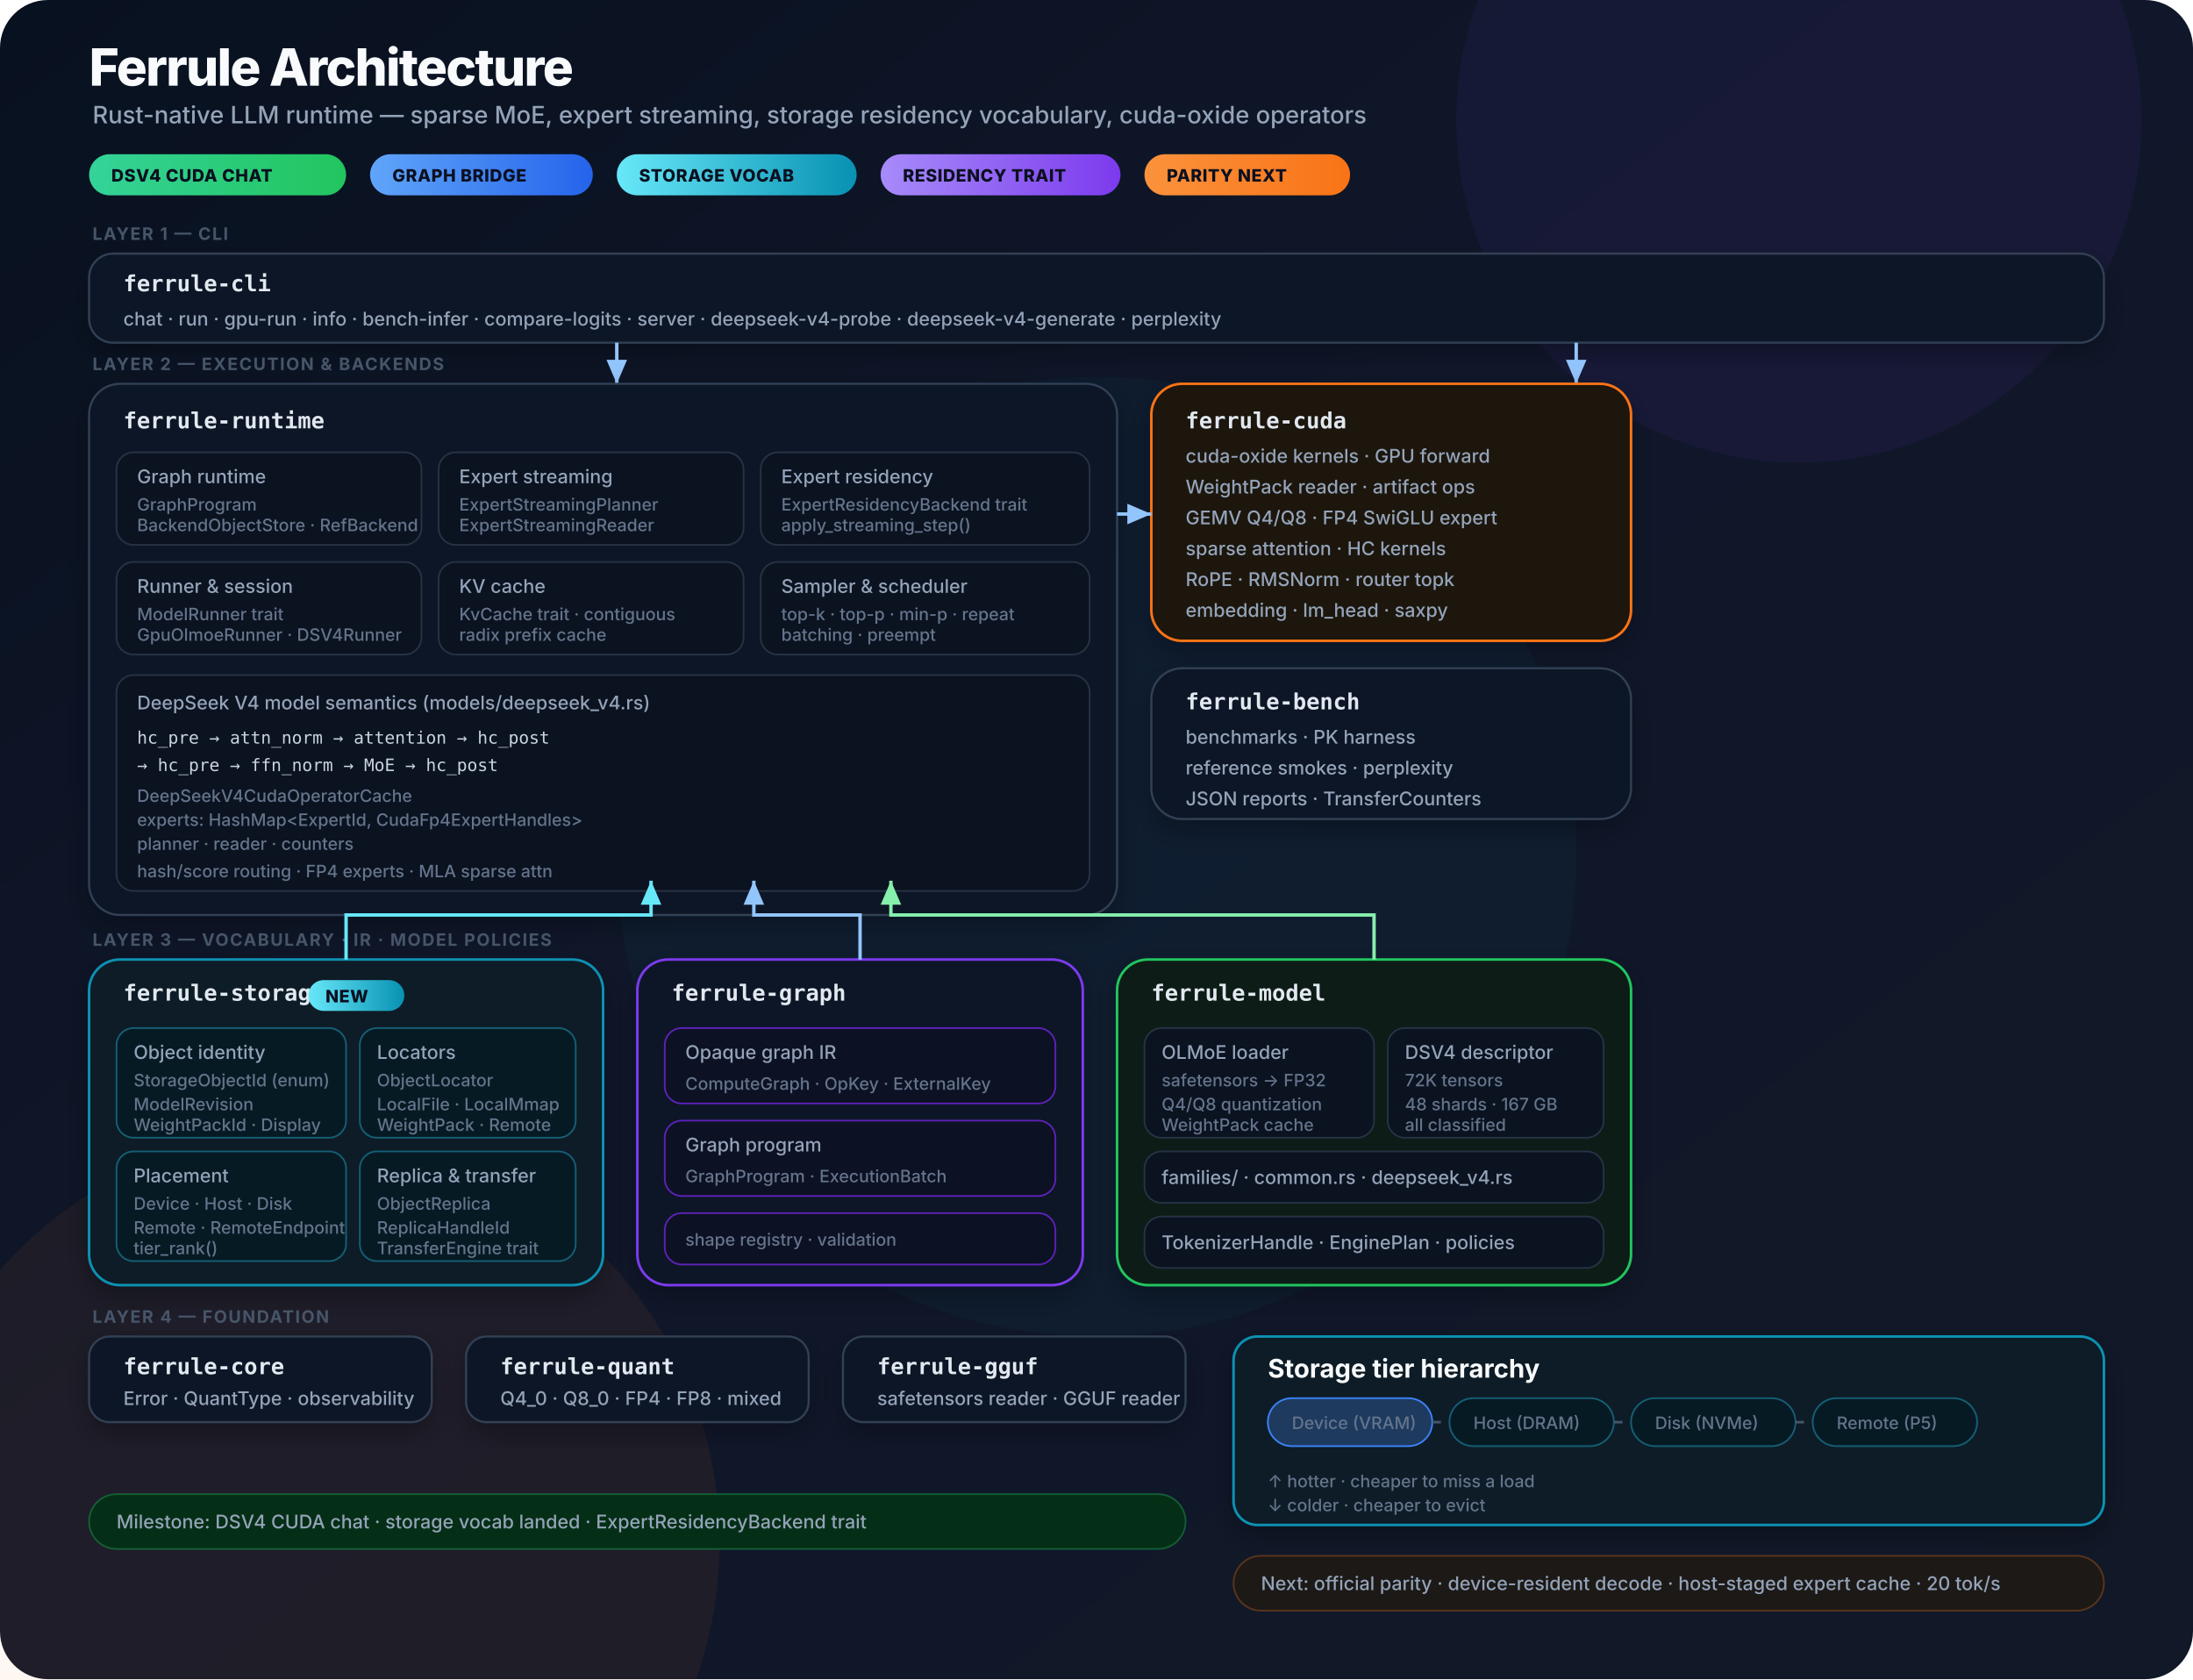
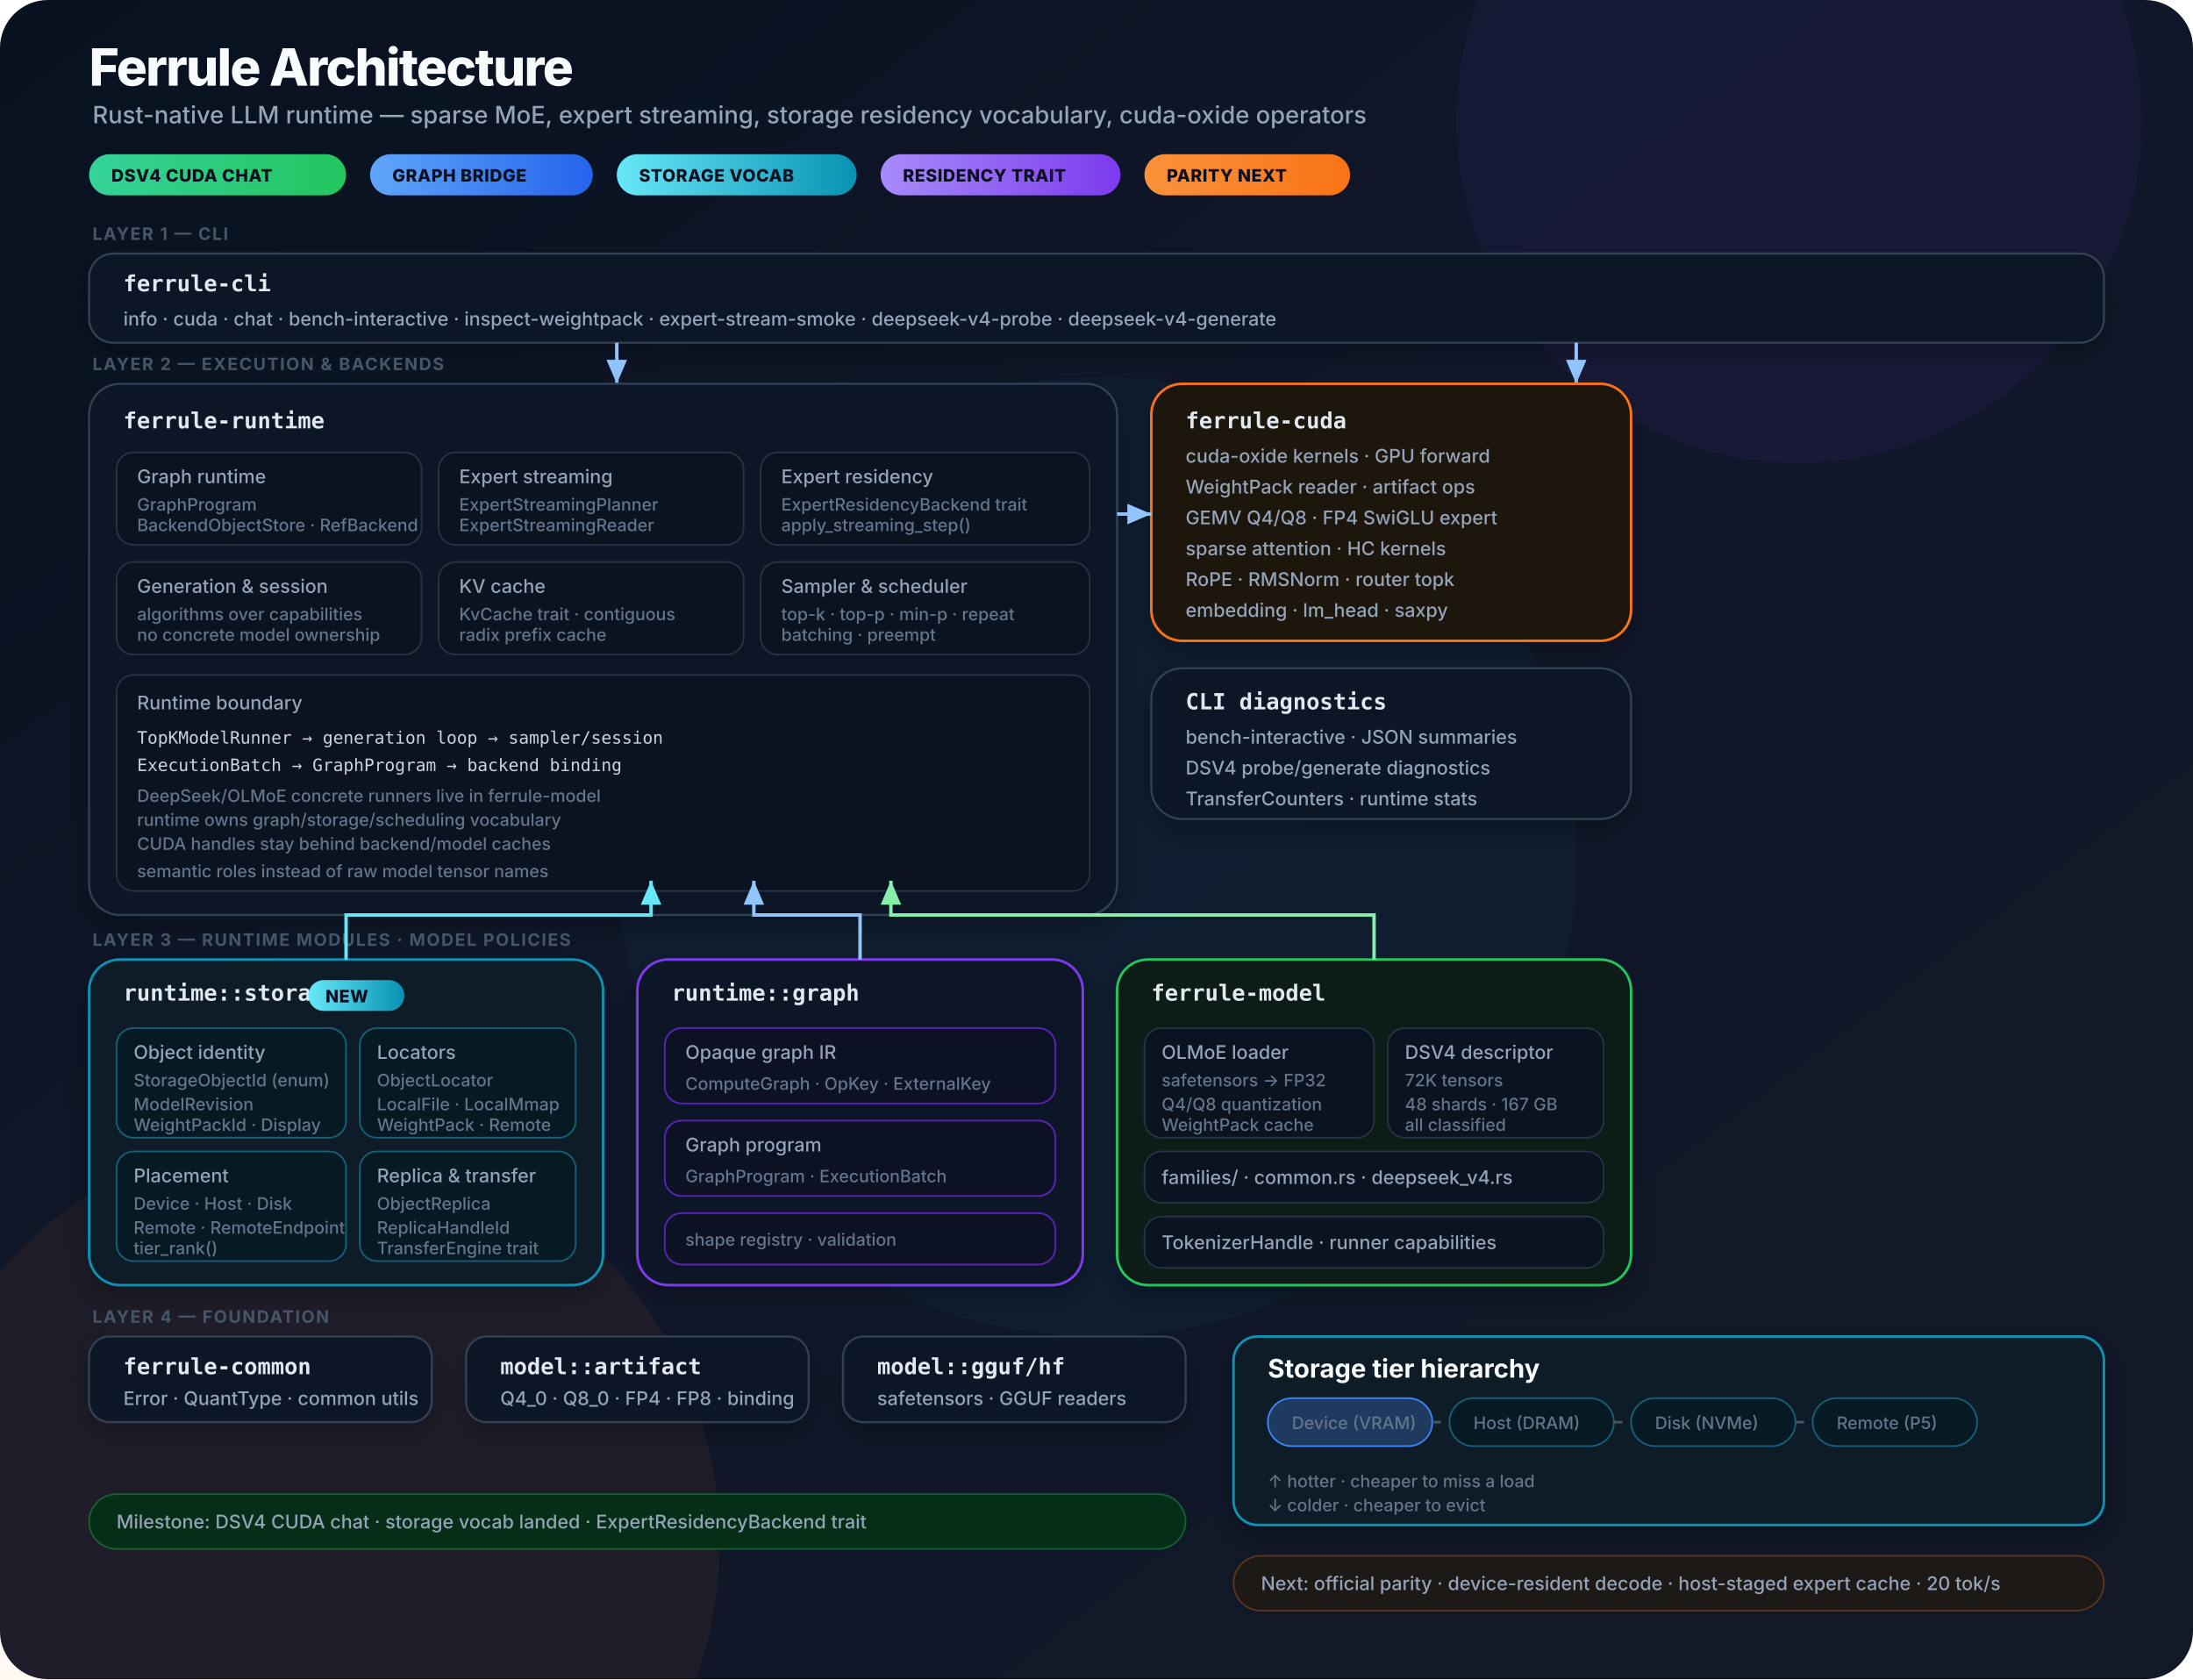
<svg xmlns="http://www.w3.org/2000/svg" width="1280" height="980" viewBox="0 0 1280 980" role="img" aria-labelledby="title desc">
  <defs>
    <linearGradient id="bg" x1="0" x2="1" y1="0" y2="1">
      <stop offset="0" stop-color="#08111f" />
      <stop offset="0.45" stop-color="#10172a" />
      <stop offset="1" stop-color="#111827" />
    </linearGradient>
    <linearGradient id="orange" x1="0" x2="1">
      <stop offset="0" stop-color="#fb923c" />
      <stop offset="1" stop-color="#f97316" />
    </linearGradient>
    <linearGradient id="green" x1="0" x2="1">
      <stop offset="0" stop-color="#34d399" />
      <stop offset="1" stop-color="#22c55e" />
    </linearGradient>
    <linearGradient id="blue" x1="0" x2="1">
      <stop offset="0" stop-color="#60a5fa" />
      <stop offset="1" stop-color="#2563eb" />
    </linearGradient>
    <linearGradient id="violet" x1="0" x2="1">
      <stop offset="0" stop-color="#a78bfa" />
      <stop offset="1" stop-color="#7c3aed" />
    </linearGradient>
    <linearGradient id="cyan" x1="0" x2="1">
      <stop offset="0" stop-color="#67e8f9" />
      <stop offset="1" stop-color="#0891b2" />
    </linearGradient>
    <filter id="shadow" x="-15%" y="-20%" width="130%" height="150%">
      <feDropShadow dx="0" dy="6" stdDeviation="8" flood-color="#000000" flood-opacity="0.28" />
    </filter>
    <marker id="arrow" markerWidth="10" markerHeight="10" refX="9" refY="5" orient="auto" markerUnits="strokeWidth">
      <path d="M2,2 L9,5 L2,8 Z" fill="#93c5fd" />
    </marker>
    <marker id="arrowGreen" markerWidth="10" markerHeight="10" refX="9" refY="5" orient="auto" markerUnits="strokeWidth">
      <path d="M2,2 L9,5 L2,8 Z" fill="#86efac" />
    </marker>
    <marker id="arrowCyan" markerWidth="10" markerHeight="10" refX="9" refY="5" orient="auto" markerUnits="strokeWidth">
      <path d="M2,2 L9,5 L2,8 Z" fill="#67e8f9" />
    </marker>
    <style>
      .bg { fill: url(#bg); }
      .title { fill: #f8fafc; font: 800 30px ui-sans-serif, system-ui, -apple-system, BlinkMacSystemFont, "Segoe UI", sans-serif; letter-spacing: -0.03em; }
      .subtitle { fill: #94a3b8; font: 500 14px ui-sans-serif, system-ui, -apple-system, BlinkMacSystemFont, "Segoe UI", sans-serif; }
      .label { fill: #f8fafc; font: 700 15px ui-sans-serif, system-ui, -apple-system, BlinkMacSystemFont, "Segoe UI", sans-serif; }
      .crateName { fill: #e2e8f0; font: 700 13px ui-monospace, SFMono-Regular, Menlo, Monaco, Consolas, monospace; }
      .small { fill: #94a3b8; font: 500 11px ui-sans-serif, system-ui, -apple-system, BlinkMacSystemFont, "Segoe UI", sans-serif; }
      .tiny { fill: #64748b; font: 500 10px ui-sans-serif, system-ui, -apple-system, BlinkMacSystemFont, "Segoe UI", sans-serif; }
      .mono { fill: #cbd5e1; font: 500 10px ui-monospace, SFMono-Regular, Menlo, Monaco, Consolas, monospace; }
      .pillText { fill: #0b1020; font: 800 10px ui-sans-serif, system-ui, -apple-system, BlinkMacSystemFont, "Segoe UI", sans-serif; letter-spacing: .03em; }
      .card { fill: #111827; stroke: #334155; stroke-width: 1.2; filter: url(#shadow); }
      .cardStorage { fill: #0c1a26; stroke: #0891b2; stroke-width: 1.5; filter: url(#shadow); }
      .cardGraph { fill: #0f1326; stroke: #7c3aed; stroke-width: 1.5; filter: url(#shadow); }
      .cardModel { fill: #0d1a14; stroke: #22c55e; stroke-width: 1.5; filter: url(#shadow); }
      .cardCuda { fill: #1a1208; stroke: #f97316; stroke-width: 1.5; filter: url(#shadow); }
      .soft { fill: #0b1220; stroke: #263244; stroke-width: 1; }
      .softStorage { fill: #061a24; stroke: #155e75; stroke-width: 1; }
      .softGraph { fill: #0d1124; stroke: #5b21b6; stroke-width: 1; }
      .arrow { stroke: #93c5fd; stroke-width: 2; fill: none; marker-end: url(#arrow); }
      .arrowGreen { stroke: #86efac; stroke-width: 2; fill: none; marker-end: url(#arrowGreen); }
      .arrowCyan { stroke: #67e8f9; stroke-width: 2; fill: none; marker-end: url(#arrowCyan); }
      .arrowDim { stroke: #475569; stroke-width: 1.5; fill: none; stroke-dasharray: 5 5; }
      .layerLabel { fill: #475569; font: 700 10px ui-sans-serif, system-ui, -apple-system, BlinkMacSystemFont, "Segoe UI", sans-serif; letter-spacing: .08em; text-transform: uppercase; }
    </style>
  </defs>
  <rect class="bg" x="0" y="0" width="1280" height="980" rx="28" />
  <circle cx="1050" cy="70" r="200" fill="#7c3aed" opacity="0.07" />
  <circle cx="180" cy="900" r="240" fill="#f97316" opacity="0.06" />
  <circle cx="640" cy="500" r="280" fill="#0891b2" opacity="0.05" />
  <text x="52" y="50" class="title">Ferrule Architecture</text>
  <text x="54" y="72" class="subtitle">Rust-native LLM runtime — sparse MoE, expert streaming, storage residency vocabulary, cuda-oxide operators</text>
  <rect x="52" y="90" width="150" height="24" rx="12" fill="url(#green)" />
  <text x="65" y="106" class="pillText">DSV4 CUDA CHAT</text>
  <rect x="216" y="90" width="130" height="24" rx="12" fill="url(#blue)" />
  <text x="229" y="106" class="pillText">GRAPH BRIDGE</text>
  <rect x="360" y="90" width="140" height="24" rx="12" fill="url(#cyan)" />
  <text x="373" y="106" class="pillText">STORAGE VOCAB</text>
  <rect x="514" y="90" width="140" height="24" rx="12" fill="url(#violet)" />
  <text x="527" y="106" class="pillText">RESIDENCY TRAIT</text>
  <rect x="668" y="90" width="120" height="24" rx="12" fill="url(#orange)" />
  <text x="681" y="106" class="pillText">PARITY NEXT</text>
  <text x="54" y="140" class="layerLabel">LAYER 1 — CLI</text>
  <rect class="card" x="52" y="148" width="1176" height="52" rx="14" />
  <text x="72" y="170" class="crateName">ferrule-cli</text>
-   <text x="72" y="190" class="small">chat · run · gpu-run · info · bench-infer · compare-logits · server · deepseek-v4-probe · deepseek-v4-generate · perplexity</text>
+   <text x="72" y="190" class="small">info · cuda · chat · bench-interactive · inspect-weightpack · expert-stream-smoke · deepseek-v4-probe · deepseek-v4-generate</text>
  <path class="arrow" d="M360 200 L360 224" />
  <path class="arrow" d="M920 200 L920 224" />
  <text x="54" y="216" class="layerLabel">LAYER 2 — EXECUTION &amp; BACKENDS</text>
  <rect class="card" x="52" y="224" width="600" height="310" rx="18" />
  <text x="72" y="250" class="crateName">ferrule-runtime</text>
  <rect class="soft" x="68" y="264" width="178" height="54" rx="10" />
  <text x="80" y="282" class="small">Graph runtime</text>
  <text x="80" y="298" class="tiny">GraphProgram</text>
  <text x="80" y="310" class="tiny">BackendObjectStore · RefBackend</text>
  <rect class="soft" x="256" y="264" width="178" height="54" rx="10" />
  <text x="268" y="282" class="small">Expert streaming</text>
  <text x="268" y="298" class="tiny">ExpertStreamingPlanner</text>
  <text x="268" y="310" class="tiny">ExpertStreamingReader</text>
  <rect class="soft" x="444" y="264" width="192" height="54" rx="10" />
  <text x="456" y="282" class="small">Expert residency</text>
  <text x="456" y="298" class="tiny">ExpertResidencyBackend trait</text>
  <text x="456" y="310" class="tiny">apply_streaming_step()</text>
  <rect class="soft" x="68" y="328" width="178" height="54" rx="10" />
-   <text x="80" y="346" class="small">Runner &amp; session</text>
-   <text x="80" y="362" class="tiny">ModelRunner trait</text>
-   <text x="80" y="374" class="tiny">GpuOlmoeRunner · DSV4Runner</text>
+   <text x="80" y="346" class="small">Generation &amp; session</text>
+   <text x="80" y="362" class="tiny">algorithms over capabilities</text>
+   <text x="80" y="374" class="tiny">no concrete model ownership</text>
  <rect class="soft" x="256" y="328" width="178" height="54" rx="10" />
  <text x="268" y="346" class="small">KV cache</text>
  <text x="268" y="362" class="tiny">KvCache trait · contiguous</text>
  <text x="268" y="374" class="tiny">radix prefix cache</text>
  <rect class="soft" x="444" y="328" width="192" height="54" rx="10" />
  <text x="456" y="346" class="small">Sampler &amp; scheduler</text>
  <text x="456" y="362" class="tiny">top-k · top-p · min-p · repeat</text>
  <text x="456" y="374" class="tiny">batching · preempt</text>
  <rect class="soft" x="68" y="394" width="568" height="126" rx="10" />
-   <text x="80" y="414" class="small">DeepSeek V4 model semantics (models/deepseek_v4.rs)</text>
-   <text x="80" y="434" class="mono">hc_pre → attn_norm → attention → hc_post</text>
-   <text x="80" y="450" class="mono">→ hc_pre → ffn_norm → MoE → hc_post</text>
-   <text x="80" y="468" class="tiny">DeepSeekV4CudaOperatorCache</text>
-   <text x="80" y="482" class="tiny">experts: HashMap&lt;ExpertId, CudaFp4ExpertHandles&gt;</text>
-   <text x="80" y="496" class="tiny">planner · reader · counters</text>
-   <text x="80" y="512" class="tiny">hash/score routing · FP4 experts · MLA sparse attn</text>
+   <text x="80" y="414" class="small">Runtime boundary</text>
+   <text x="80" y="434" class="mono">TopKModelRunner → generation loop → sampler/session</text>
+   <text x="80" y="450" class="mono">ExecutionBatch → GraphProgram → backend binding</text>
+   <text x="80" y="468" class="tiny">DeepSeek/OLMoE concrete runners live in ferrule-model</text>
+   <text x="80" y="482" class="tiny">runtime owns graph/storage/scheduling vocabulary</text>
+   <text x="80" y="496" class="tiny">CUDA handles stay behind backend/model caches</text>
+   <text x="80" y="512" class="tiny">semantic roles instead of raw model tensor names</text>
  <rect class="cardCuda" x="672" y="224" width="280" height="150" rx="18" />
  <text x="692" y="250" class="crateName">ferrule-cuda</text>
  <text x="692" y="270" class="small">cuda-oxide kernels · GPU forward</text>
  <text x="692" y="288" class="small">WeightPack reader · artifact ops</text>
  <text x="692" y="306" class="small">GEMV Q4/Q8 · FP4 SwiGLU expert</text>
  <text x="692" y="324" class="small">sparse attention · HC kernels</text>
  <text x="692" y="342" class="small">RoPE · RMSNorm · router topk</text>
  <text x="692" y="360" class="small">embedding · lm_head · saxpy</text>
  <rect class="card" x="672" y="390" width="280" height="88" rx="18" />
-   <text x="692" y="414" class="crateName">ferrule-bench</text>
-   <text x="692" y="434" class="small">benchmarks · PK harness</text>
-   <text x="692" y="452" class="small">reference smokes · perplexity</text>
-   <text x="692" y="470" class="small">JSON reports · TransferCounters</text>
+   <text x="692" y="414" class="crateName">CLI diagnostics</text>
+   <text x="692" y="434" class="small">bench-interactive · JSON summaries</text>
+   <text x="692" y="452" class="small">DSV4 probe/generate diagnostics</text>
+   <text x="692" y="470" class="small">TransferCounters · runtime stats</text>
  <path class="arrow" d="M652 300 L672 300" />
-   <text x="54" y="552" class="layerLabel">LAYER 3 — VOCABULARY · IR · MODEL POLICIES</text>
+   <text x="54" y="552" class="layerLabel">LAYER 3 — RUNTIME MODULES · MODEL POLICIES</text>
  <rect class="cardStorage" x="52" y="560" width="300" height="190" rx="18" />
-   <text x="72" y="584" class="crateName">ferrule-storage</text>
+   <text x="72" y="584" class="crateName">runtime::storage</text>
  <rect x="180" y="572" width="56" height="18" rx="9" fill="url(#cyan)" />
  <text x="190" y="585" class="pillText">NEW</text>
  <rect class="softStorage" x="68" y="600" width="134" height="64" rx="10" />
  <text x="78" y="618" class="small">Object identity</text>
  <text x="78" y="634" class="tiny">StorageObjectId (enum)</text>
  <text x="78" y="648" class="tiny">ModelRevision</text>
  <text x="78" y="660" class="tiny">WeightPackId · Display</text>
  <rect class="softStorage" x="210" y="600" width="126" height="64" rx="10" />
  <text x="220" y="618" class="small">Locators</text>
  <text x="220" y="634" class="tiny">ObjectLocator</text>
  <text x="220" y="648" class="tiny">LocalFile · LocalMmap</text>
  <text x="220" y="660" class="tiny">WeightPack · Remote</text>
  <rect class="softStorage" x="68" y="672" width="134" height="64" rx="10" />
  <text x="78" y="690" class="small">Placement</text>
  <text x="78" y="706" class="tiny">Device · Host · Disk</text>
  <text x="78" y="720" class="tiny">Remote · RemoteEndpoint</text>
  <text x="78" y="732" class="tiny">tier_rank()</text>
  <rect class="softStorage" x="210" y="672" width="126" height="64" rx="10" />
  <text x="220" y="690" class="small">Replica &amp; transfer</text>
  <text x="220" y="706" class="tiny">ObjectReplica</text>
  <text x="220" y="720" class="tiny">ReplicaHandleId</text>
  <text x="220" y="732" class="tiny">TransferEngine trait</text>
  <rect class="cardGraph" x="372" y="560" width="260" height="190" rx="18" />
-   <text x="392" y="584" class="crateName">ferrule-graph</text>
+   <text x="392" y="584" class="crateName">runtime::graph</text>
  <rect class="softGraph" x="388" y="600" width="228" height="44" rx="10" />
  <text x="400" y="618" class="small">Opaque graph IR</text>
  <text x="400" y="636" class="tiny">ComputeGraph · OpKey · ExternalKey</text>
  <rect class="softGraph" x="388" y="654" width="228" height="44" rx="10" />
  <text x="400" y="672" class="small">Graph program</text>
  <text x="400" y="690" class="tiny">GraphProgram · ExecutionBatch</text>
  <rect class="softGraph" x="388" y="708" width="228" height="30" rx="10" />
  <text x="400" y="727" class="tiny">shape registry · validation</text>
  <rect class="cardModel" x="652" y="560" width="300" height="190" rx="18" />
  <text x="672" y="584" class="crateName">ferrule-model</text>
  <rect class="soft" x="668" y="600" width="134" height="64" rx="10" />
  <text x="678" y="618" class="small">OLMoE loader</text>
  <text x="678" y="634" class="tiny">safetensors → FP32</text>
  <text x="678" y="648" class="tiny">Q4/Q8 quantization</text>
  <text x="678" y="660" class="tiny">WeightPack cache</text>
  <rect class="soft" x="810" y="600" width="126" height="64" rx="10" />
  <text x="820" y="618" class="small">DSV4 descriptor</text>
  <text x="820" y="634" class="tiny">72K tensors</text>
  <text x="820" y="648" class="tiny">48 shards · 167 GB</text>
  <text x="820" y="660" class="tiny">all classified</text>
  <rect class="soft" x="668" y="672" width="268" height="30" rx="10" />
  <text x="678" y="691" class="small">families/ · common.rs · deepseek_v4.rs</text>
  <rect class="soft" x="668" y="710" width="268" height="30" rx="10" />
-   <text x="678" y="729" class="small">TokenizerHandle · EnginePlan · policies</text>
+   <text x="678" y="729" class="small">TokenizerHandle · runner capabilities</text>
  <path class="arrowCyan" d="M202 560 L202 534 L380 534 L380 514" />
  <path class="arrow" d="M502 560 L502 534 L440 534 L440 514" />
  <path class="arrowGreen" d="M802 560 L802 534 L520 534 L520 514" />
  <text x="54" y="772" class="layerLabel">LAYER 4 — FOUNDATION</text>
  <rect class="card" x="52" y="780" width="200" height="50" rx="12" />
-   <text x="72" y="802" class="crateName">ferrule-core</text>
-   <text x="72" y="820" class="small">Error · QuantType · observability</text>
+   <text x="72" y="802" class="crateName">ferrule-common</text>
+   <text x="72" y="820" class="small">Error · QuantType · common utils</text>
  <rect class="card" x="272" y="780" width="200" height="50" rx="12" />
-   <text x="292" y="802" class="crateName">ferrule-quant</text>
-   <text x="292" y="820" class="small">Q4_0 · Q8_0 · FP4 · FP8 · mixed</text>
+   <text x="292" y="802" class="crateName">model::artifact</text>
+   <text x="292" y="820" class="small">Q4_0 · Q8_0 · FP4 · FP8 · binding</text>
  <rect class="card" x="492" y="780" width="200" height="50" rx="12" />
-   <text x="512" y="802" class="crateName">ferrule-gguf</text>
-   <text x="512" y="820" class="small">safetensors reader · GGUF reader</text>
+   <text x="512" y="802" class="crateName">model::gguf/hf</text>
+   <text x="512" y="820" class="small">safetensors · GGUF readers</text>
  <rect class="cardStorage" x="720" y="780" width="508" height="110" rx="14" />
  <text x="740" y="804" class="label">Storage tier hierarchy</text>
  <rect x="740" y="816" width="96" height="28" rx="14" fill="#1e3a5f" stroke="#3b82f6" stroke-width="1" />
  <text x="754" y="834" class="tiny" fill="#93c5fd">Device (VRAM)</text>
  <rect x="846" y="816" width="96" height="28" rx="14" class="softStorage" />
  <text x="860" y="834" class="tiny">Host (DRAM)</text>
  <rect x="952" y="816" width="96" height="28" rx="14" class="softStorage" />
  <text x="966" y="834" class="tiny">Disk (NVMe)</text>
  <rect x="1058" y="816" width="96" height="28" rx="14" class="softStorage" />
  <text x="1072" y="834" class="tiny">Remote (P5)</text>
  <path class="arrowDim" d="M836 830 L846 830" />
  <path class="arrowDim" d="M942 830 L952 830" />
  <path class="arrowDim" d="M1048 830 L1058 830" />
  <text x="740" y="868" class="tiny">↑ hotter · cheaper to miss a load</text>
  <text x="740" y="882" class="tiny">↓ colder · cheaper to evict</text>
  <rect x="52" y="872" width="640" height="32" rx="16" fill="#052e16" stroke="#22c55e" stroke-opacity="0.35" />
  <text x="68" y="892" class="small">Milestone: DSV4 CUDA chat · storage vocab landed · ExpertResidencyBackend trait</text>
  <rect x="720" y="908" width="508" height="32" rx="16" fill="#1c1917" stroke="#f97316" stroke-opacity="0.30" />
  <text x="736" y="928" class="small">Next: official parity · device-resident decode · host-staged expert cache · 20 tok/s</text>
</svg>
